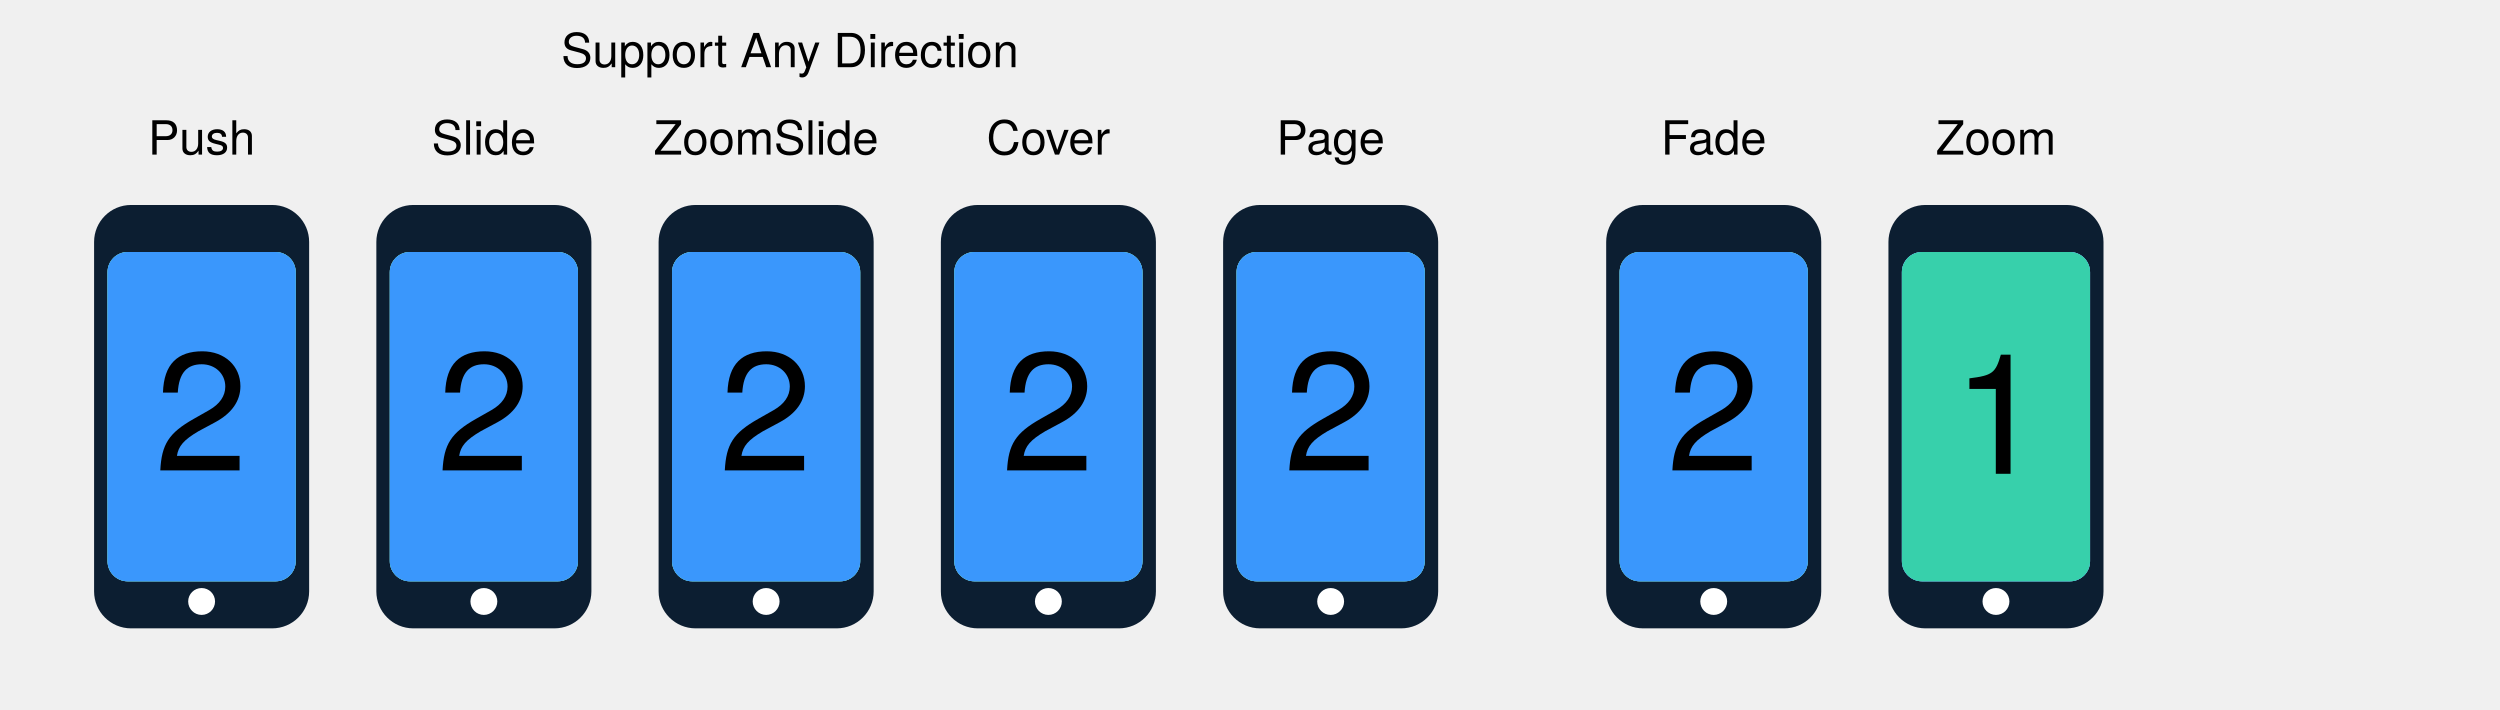
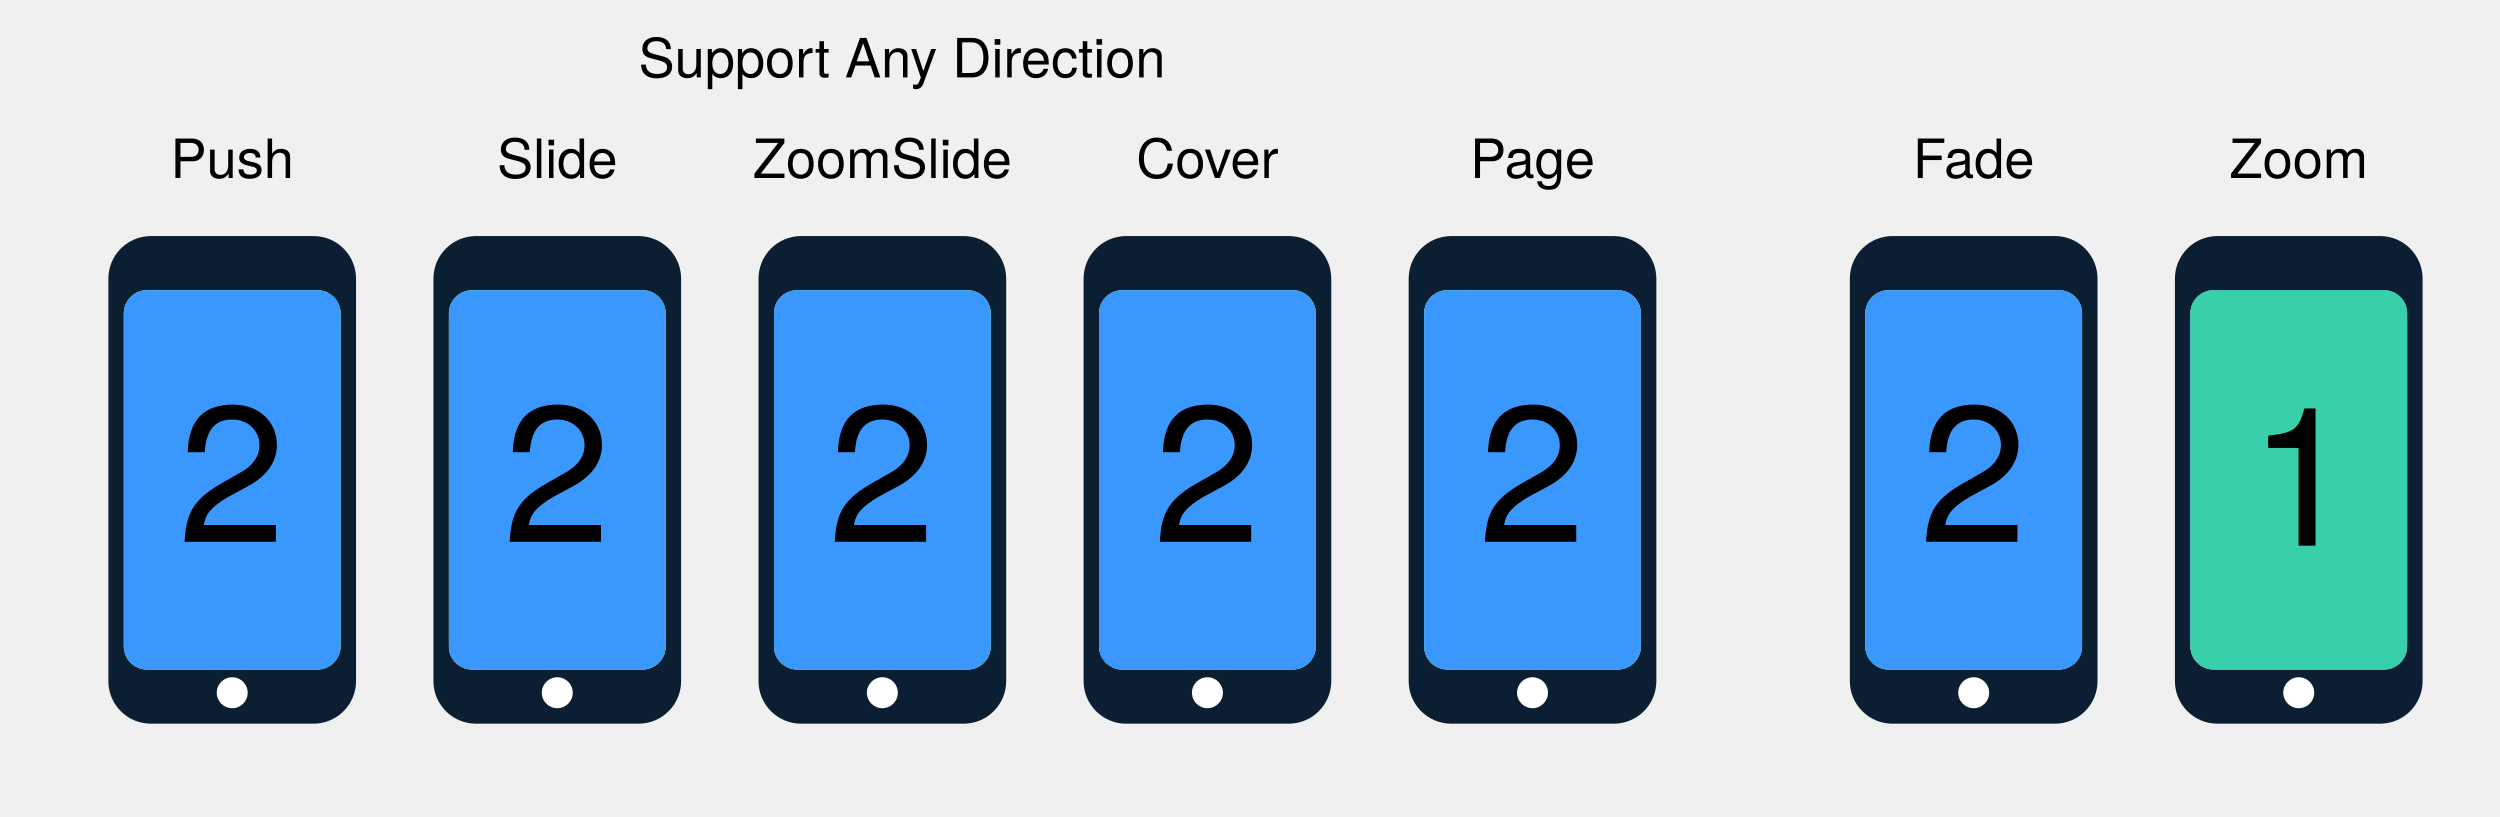
- <svg xmlns="http://www.w3.org/2000/svg" xmlns:xlink="http://www.w3.org/1999/xlink" width="744px" height="211px" viewBox="0 0 744 211" version="1.1">
+ <svg xmlns="http://www.w3.org/2000/svg" xmlns:xlink="http://www.w3.org/1999/xlink" width="646px" height="211px" viewBox="0 0 646 211" version="1.1">
  <defs>
    <clipPath id="screen">
      <rect fill="#FFFFFF" x="0" y="0" width="56" height="98" rx="6" />
    </clipPath>
    <g id="push">
      <text font-family="HelveticaNeue-Light, Helvetica Neue" font-size="14" fill="#000000" x="32" y="6" text-anchor="middle" alignment-baseline="central">
                Push
            </text>
      <g transform="translate(0, 21)">
        <rect fill="#0C1E31" x="0" y="0" width="64" height="126" rx="11" />
        <circle fill="#FFFFFF" cx="32" cy="118" r="4" />
        <g transform="translate(4, 14)" clip-path="url(#screen)">
          <rect fill="#FFFFFF" x="0" y="0" width="56" height="98" rx="6" />
          <g>
            <rect fill="#37D0AB" x="0" y="0" width="56" height="98">
              <animate attributeName="fill" values="#37D0AB;#27B08B;#27B08B;#37D0AB;#37D0AB" dur="1s" calcMode="spline" keySplines="0.4,0,0.2,1;0.4,0,0.2,1;0.4,0,0.2,1;0.4,0,0.2,1" repeatCount="indefinite" fill="freeze" />
            </rect>
            <text font-family="HelveticaNeue-Light, Helvetica Neue" font-size="50" fill="#000000">
              <tspan x="15" y="66">1</tspan>
            </text>
            <animateTransform attributeName="transform" type="translate" values="0 0;-15 0;-15 0;0 0;0 0" dur="1s" calcMode="spline" keySplines="0.4,0,0.2,1;0.4,0,0.2,1;0.4,0,0.2,1;0.4,0,0.2,1" keyTimes="0;0.25;0.5;0.75;1" repeatCount="indefinite" fill="freeze" />
          </g>
          <g>
            <rect fill="#3A97FC" x="0" y="0" width="56" height="98" />
            <text font-family="HelveticaNeue-Light, Helvetica Neue" font-size="50" fill="#000000">
              <tspan x="14" y="65">2</tspan>
            </text>
            <animateTransform attributeName="transform" type="translate" values="56 0;0 0;0 0;56 0;56 0" dur="1s" calcMode="spline" keySplines="0.4,0,0.2,1;0.4,0,0.2,1;0.4,0,0.2,1;0.4,0,0.2,1" keyTimes="0;0.25;0.5;0.75;1" repeatCount="indefinite" fill="freeze" />
          </g>
        </g>
      </g>
    </g>
    <g id="slide">
      <text font-family="HelveticaNeue-Light, Helvetica Neue" font-size="14" fill="#000000" x="32" y="6" text-anchor="middle" alignment-baseline="central">
                Slide
            </text>
      <g transform="translate(0, 21)">
        <rect fill="#0C1E31" x="0" y="0" width="64" height="126" rx="11" />
        <circle fill="#FFFFFF" cx="32" cy="118" r="4" />
        <g transform="translate(4, 14)" clip-path="url(#screen)">
          <rect fill="#FFFFFF" x="0" y="0" width="56" height="98" rx="6" />
          <g>
            <rect fill="#37D0AB" x="0" y="0" width="56" height="98" />
            <text font-family="HelveticaNeue-Light, Helvetica Neue" font-size="50" fill="#000000">
              <tspan x="15" y="66">1</tspan>
            </text>
            <animateTransform attributeName="transform" type="translate" values="0 0;0 98;0 98;0 0;0 0" dur="1s" calcMode="spline" keySplines="0.4,0,0.2,1;0.4,0,0.2,1;0.4,0,0.2,1;0.4,0,0.2,1" keyTimes="0;0.25;0.5;0.75;1" repeatCount="indefinite" fill="freeze" />
          </g>
          <g>
            <rect fill="#3A97FC" x="0" y="0" width="56" height="98" />
            <text font-family="HelveticaNeue-Light, Helvetica Neue" font-size="50" fill="#000000">
              <tspan x="14" y="65">2</tspan>
            </text>
            <animateTransform attributeName="transform" type="translate" values="0 -98;0 0;0 0;0 -98;0 -98" dur="1s" calcMode="spline" keySplines="0.4,0,0.2,1;0.4,0,0.2,1;0.4,0,0.2,1;0.4,0,0.2,1" keyTimes="0;0.25;0.5;0.75;1" repeatCount="indefinite" fill="freeze" />
          </g>
        </g>
      </g>
    </g>
    <g id="zoomSlide">
      <text font-family="HelveticaNeue-Light, Helvetica Neue" font-size="14" fill="#000000" x="32" y="6" text-anchor="middle" alignment-baseline="central">
                ZoomSlide
            </text>
      <g transform="translate(0, 21)">
        <rect fill="#0C1E31" x="0" y="0" width="64" height="126" rx="11" />
        <circle fill="#FFFFFF" cx="32" cy="118" r="4" />
        <g transform="translate(4, 14)" clip-path="url(#screen)">
          <rect fill="#FFFFFF" x="0" y="0" width="56" height="98" rx="6" />
          <g>
            <g transform="translate(28, 49)">
              <rect fill="#37D0AB" x="-28" y="-49" width="56" height="98" rx="6" />
              <text font-family="HelveticaNeue-Light, Helvetica Neue" font-size="50" fill="#000000">
                <tspan x="-13" y="17">1</tspan>
              </text>
              <animateTransform attributeName="transform" type="scale" additive="sum" values="1 1;0.7 0.7;0.7 0.7;1 1;1 1" dur="1s" calcMode="spline" keySplines="0.4,0,0.2,1;0.4,0,0.2,1;0.4,0,0.2,1;0.4,0,0.2,1" keyTimes="0;0.25;0.5;0.75;1" repeatCount="indefinite" fill="freeze" />
            </g>
            <animateTransform attributeName="transform" type="translate" values="0 0;56 0;56 0;0 0;0 0" dur="1s" calcMode="spline" keySplines="0.4,0,0.2,1;0.4,0,0.2,1;0.4,0,0.2,1;0.4,0,0.2,1" keyTimes="0;0.25;0.5;0.75;1" repeatCount="indefinite" fill="freeze" />
          </g>
          <g>
            <g transform="translate(28, 49)">
              <rect fill="#3A97FC" x="-28" y="-49" width="56" height="98" rx="6" />
              <text font-family="HelveticaNeue-Light, Helvetica Neue" font-size="50" fill="#000000">
                <tspan x="-14" y="16">2</tspan>
              </text>
              <animateTransform attributeName="transform" type="scale" additive="sum" values="0.7 0.7;1 1;1 1;0.7 0.7;0.7 0.7" dur="1s" calcMode="spline" keySplines="0.4,0,0.2,1;0.4,0,0.2,1;0.4,0,0.2,1;0.4,0,0.2,1" keyTimes="0;0.25;0.5;0.75;1" repeatCount="indefinite" fill="freeze" />
            </g>
            <animateTransform attributeName="transform" type="translate" values="-56 0;0 0;0 0;-56 0;-56 0" dur="1s" calcMode="spline" keySplines="0.4,0,0.2,1;0.4,0,0.2,1;0.4,0,0.2,1;0.4,0,0.2,1" keyTimes="0;0.25;0.5;0.75;1" repeatCount="indefinite" fill="freeze" />
          </g>
        </g>
      </g>
    </g>
    <g id="cover">
      <text font-family="HelveticaNeue-Light, Helvetica Neue" font-size="14" fill="#000000" x="32" y="6" text-anchor="middle" alignment-baseline="central">
                Cover
            </text>
      <g id="Phone" transform="translate(0, 21)">
        <rect fill="#0C1E31" x="0" y="0" width="64" height="126" rx="11" />
        <circle fill="#FFFFFF" cx="32" cy="118" r="4" />
        <g transform="translate(4, 14)" clip-path="url(#screen)">
          <rect fill="#FFFFFF" x="0" y="0" width="56" height="98" rx="6" />
          <g>
            <g transform="translate(28, 49)">
              <rect fill="#37D0AB" x="-28" y="-49" width="56" height="98" rx="6" />
              <text font-family="HelveticaNeue-Light, Helvetica Neue" font-size="50" fill="#000000">
                <tspan x="-13" y="17">1</tspan>
              </text>
            </g>
          </g>
          <g>
            <g transform="translate(28, 49)">
              <rect fill="#3A97FC" x="-28" y="-49" width="56" height="98" />
              <text font-family="HelveticaNeue-Light, Helvetica Neue" font-size="50" fill="#000000">
                <tspan x="-14" y="16">2</tspan>
              </text>
            </g>
            <animateTransform attributeName="transform" type="translate" values="0 98;0 0;0 0;0 98;0 98" dur="1s" calcMode="spline" keySplines="0.4,0,0.2,1;0.4,0,0.2,1;0.4,0,0.2,1;0.4,0,0.2,1" keyTimes="0;0.25;0.5;0.75;1" repeatCount="indefinite" fill="freeze" />
          </g>
        </g>
      </g>
    </g>
    <g id="page">
      <text font-family="HelveticaNeue-Light, Helvetica Neue" font-size="14" fill="#000000" x="32" y="6" text-anchor="middle" alignment-baseline="central">
                Page
            </text>
      <g transform="translate(0, 21)">
        <rect fill="#0C1E31" x="0" y="0" width="64" height="126" rx="11" />
        <circle fill="#FFFFFF" cx="32" cy="118" r="4" />
        <g transform="translate(4, 14)" clip-path="url(#screen)">
          <rect fill="#FFFFFF" x="0" y="0" width="56" height="98" rx="6" />
          <g>
            <g transform="translate(28, 49)">
              <rect fill="#37D0AB" x="-28" y="-49" width="56" height="98" rx="6" />
              <text font-family="HelveticaNeue-Light, Helvetica Neue" font-size="50" fill="#000000">
                <tspan x="-13" y="17">1</tspan>
              </text>
              <animateTransform attributeName="transform" type="scale" additive="sum" values="1 1;0.7 0.7;0.7 0.7;1 1;1 1" dur="1s" calcMode="spline" keySplines="0.4,0,0.2,1;0.4,0,0.2,1;0.4,0,0.2,1;0.4,0,0.2,1" keyTimes="0;0.25;0.5;0.75;1" repeatCount="indefinite" fill="freeze" />
            </g>
          </g>
          <g>
            <g transform="translate(28, 49)">
              <rect fill="#3A97FC" x="-28" y="-49" width="56" height="98" rx="6" />
              <text font-family="HelveticaNeue-Light, Helvetica Neue" font-size="50" fill="#000000">
                <tspan x="-14" y="16">2</tspan>
              </text>
            </g>
            <animateTransform attributeName="transform" type="translate" values="56 0;0 0;0 0;56 0;56 0" dur="1s" calcMode="spline" keySplines="0.4,0,0.2,1;0.4,0,0.2,1;0.4,0,0.2,1;0.4,0,0.2,1" keyTimes="0;0.25;0.5;0.75;1" repeatCount="indefinite" fill="freeze" />
          </g>
        </g>
      </g>
    </g>
    <g id="fade">
      <text font-family="HelveticaNeue-Light, Helvetica Neue" font-size="14" fill="#000000" x="32" y="6" text-anchor="middle" alignment-baseline="central">
                Fade
            </text>
      <g transform="translate(0, 21)">
        <rect fill="#0C1E31" x="0" y="0" width="64" height="126" rx="11" />
        <circle fill="#FFFFFF" cx="32" cy="118" r="4" />
        <g transform="translate(4, 14)" clip-path="url(#screen)">
          <rect fill="#FFFFFF" x="0" y="0" width="56" height="98" rx="6" />
          <g>
            <rect fill="#37D0AB" x="0" y="0" width="56" height="98">
                        </rect>
            <text font-family="HelveticaNeue-Light, Helvetica Neue" font-size="50" fill="#000000">
              <tspan x="15" y="66">1</tspan>
            </text>
          </g>
          <g>
            <rect fill="#3A97FC" x="0" y="0" width="56" height="98" />
            <text font-family="HelveticaNeue-Light, Helvetica Neue" font-size="50" fill="#000000">
              <tspan x="14" y="65">2</tspan>
            </text>
            <animate attributeName="opacity" values="0;1;1;0;0" dur="1s" calcMode="spline" keySplines="0.4,0,0.2,1;0.4,0,0.2,1;0.4,0,0.2,1;0.4,0,0.2,1" repeatCount="indefinite" fill="freeze" />
          </g>
        </g>
      </g>
    </g>
    <g id="zoom">
      <text font-family="HelveticaNeue-Light, Helvetica Neue" font-size="14" fill="#000000" x="32" y="6" text-anchor="middle" alignment-baseline="central">
                Zoom
            </text>
      <g transform="translate(0, 21)">
        <rect fill="#0C1E31" x="0" y="0" width="64" height="126" rx="11" />
        <circle fill="#FFFFFF" cx="32" cy="118" r="4" />
        <g transform="translate(4, 14)" clip-path="url(#screen)">
          <rect fill="#FFFFFF" x="0" y="0" width="56" height="98" rx="6" />
          <g>
            <g transform="translate(28, 49)">
              <rect fill="#3A97FC" x="-28" y="-49" width="56" height="98" rx="6" />
              <text font-family="HelveticaNeue-Light, Helvetica Neue" font-size="50" fill="#000000">
                <tspan x="-14" y="16">2</tspan>
              </text>
              <animateTransform attributeName="transform" type="scale" additive="sum" values="0.7 0.7;1 1;1 1;0.7 0.7;0.7 0.7" dur="1s" calcMode="spline" keySplines="0.4,0,0.2,1;0.4,0,0.2,1;0.4,0,0.2,1;0.4,0,0.2,1" keyTimes="0;0.25;0.5;0.75;1" repeatCount="indefinite" fill="freeze" />
            </g>
          </g>
          <g>
            <g transform="translate(28, 49)">
              <rect fill="#37D0AB" x="-28" y="-49" width="56" height="98" rx="6" />
              <text font-family="HelveticaNeue-Light, Helvetica Neue" font-size="50" fill="#000000">
                <tspan x="-13" y="17">1</tspan>
              </text>
              <animateTransform attributeName="transform" type="scale" additive="sum" values="1 1;1.5 1.5;1.5 1.5;1 1;1 1" dur="1s" calcMode="spline" keySplines="0.4,0,0.2,1;0.4,0,0.2,1;0.4,0,0.2,1;0.4,0,0.2,1" keyTimes="0;0.25;0.5;0.75;1" repeatCount="indefinite" fill="freeze" />
              <animate attributeName="opacity" values="1;0;0;1;1" dur="1s" calcMode="spline" keySplines="0.4,0,0.2,1;0.4,0,0.2,1;0.4,0,0.2,1;0.4,0,0.2,1" repeatCount="indefinite" fill="freeze" />
            </g>
          </g>
        </g>
      </g>
    </g>
  </defs>
-   <g>
-     <text font-family="HelveticaNeue-Light, Helvetica Neue" font-size="14" fill="#000000" x="167" y="20" text-anchor="center" alignment-baseline="central">
+   <g transform="translate(28, 40)">
+     <text font-family="HelveticaNeue-Light, Helvetica Neue" font-size="14" fill="#000000" x="137" y="-20" text-anchor="center" alignment-baseline="central">
            Support Any Direction
        </text>
-     <g transform="translate(0, 40)">
-       <use x="28" xlink:href="#push" />
-       <use x="112" xlink:href="#slide" />
-       <use x="196" xlink:href="#zoomSlide" />
-       <use x="280" xlink:href="#cover" />
-       <use x="364" xlink:href="#page" />
-       <use x="478" xlink:href="#fade" />
-       <use x="562" xlink:href="#zoom" />
-     </g>
+     <use x="0" xlink:href="#push" />
+     <use x="84" xlink:href="#slide" />
+     <use x="168" xlink:href="#zoomSlide" />
+     <use x="252" xlink:href="#cover" />
+     <use x="336" xlink:href="#page" />
+     <use x="450" xlink:href="#fade" />
+     <use x="534" xlink:href="#zoom" />
  </g>
</svg>
